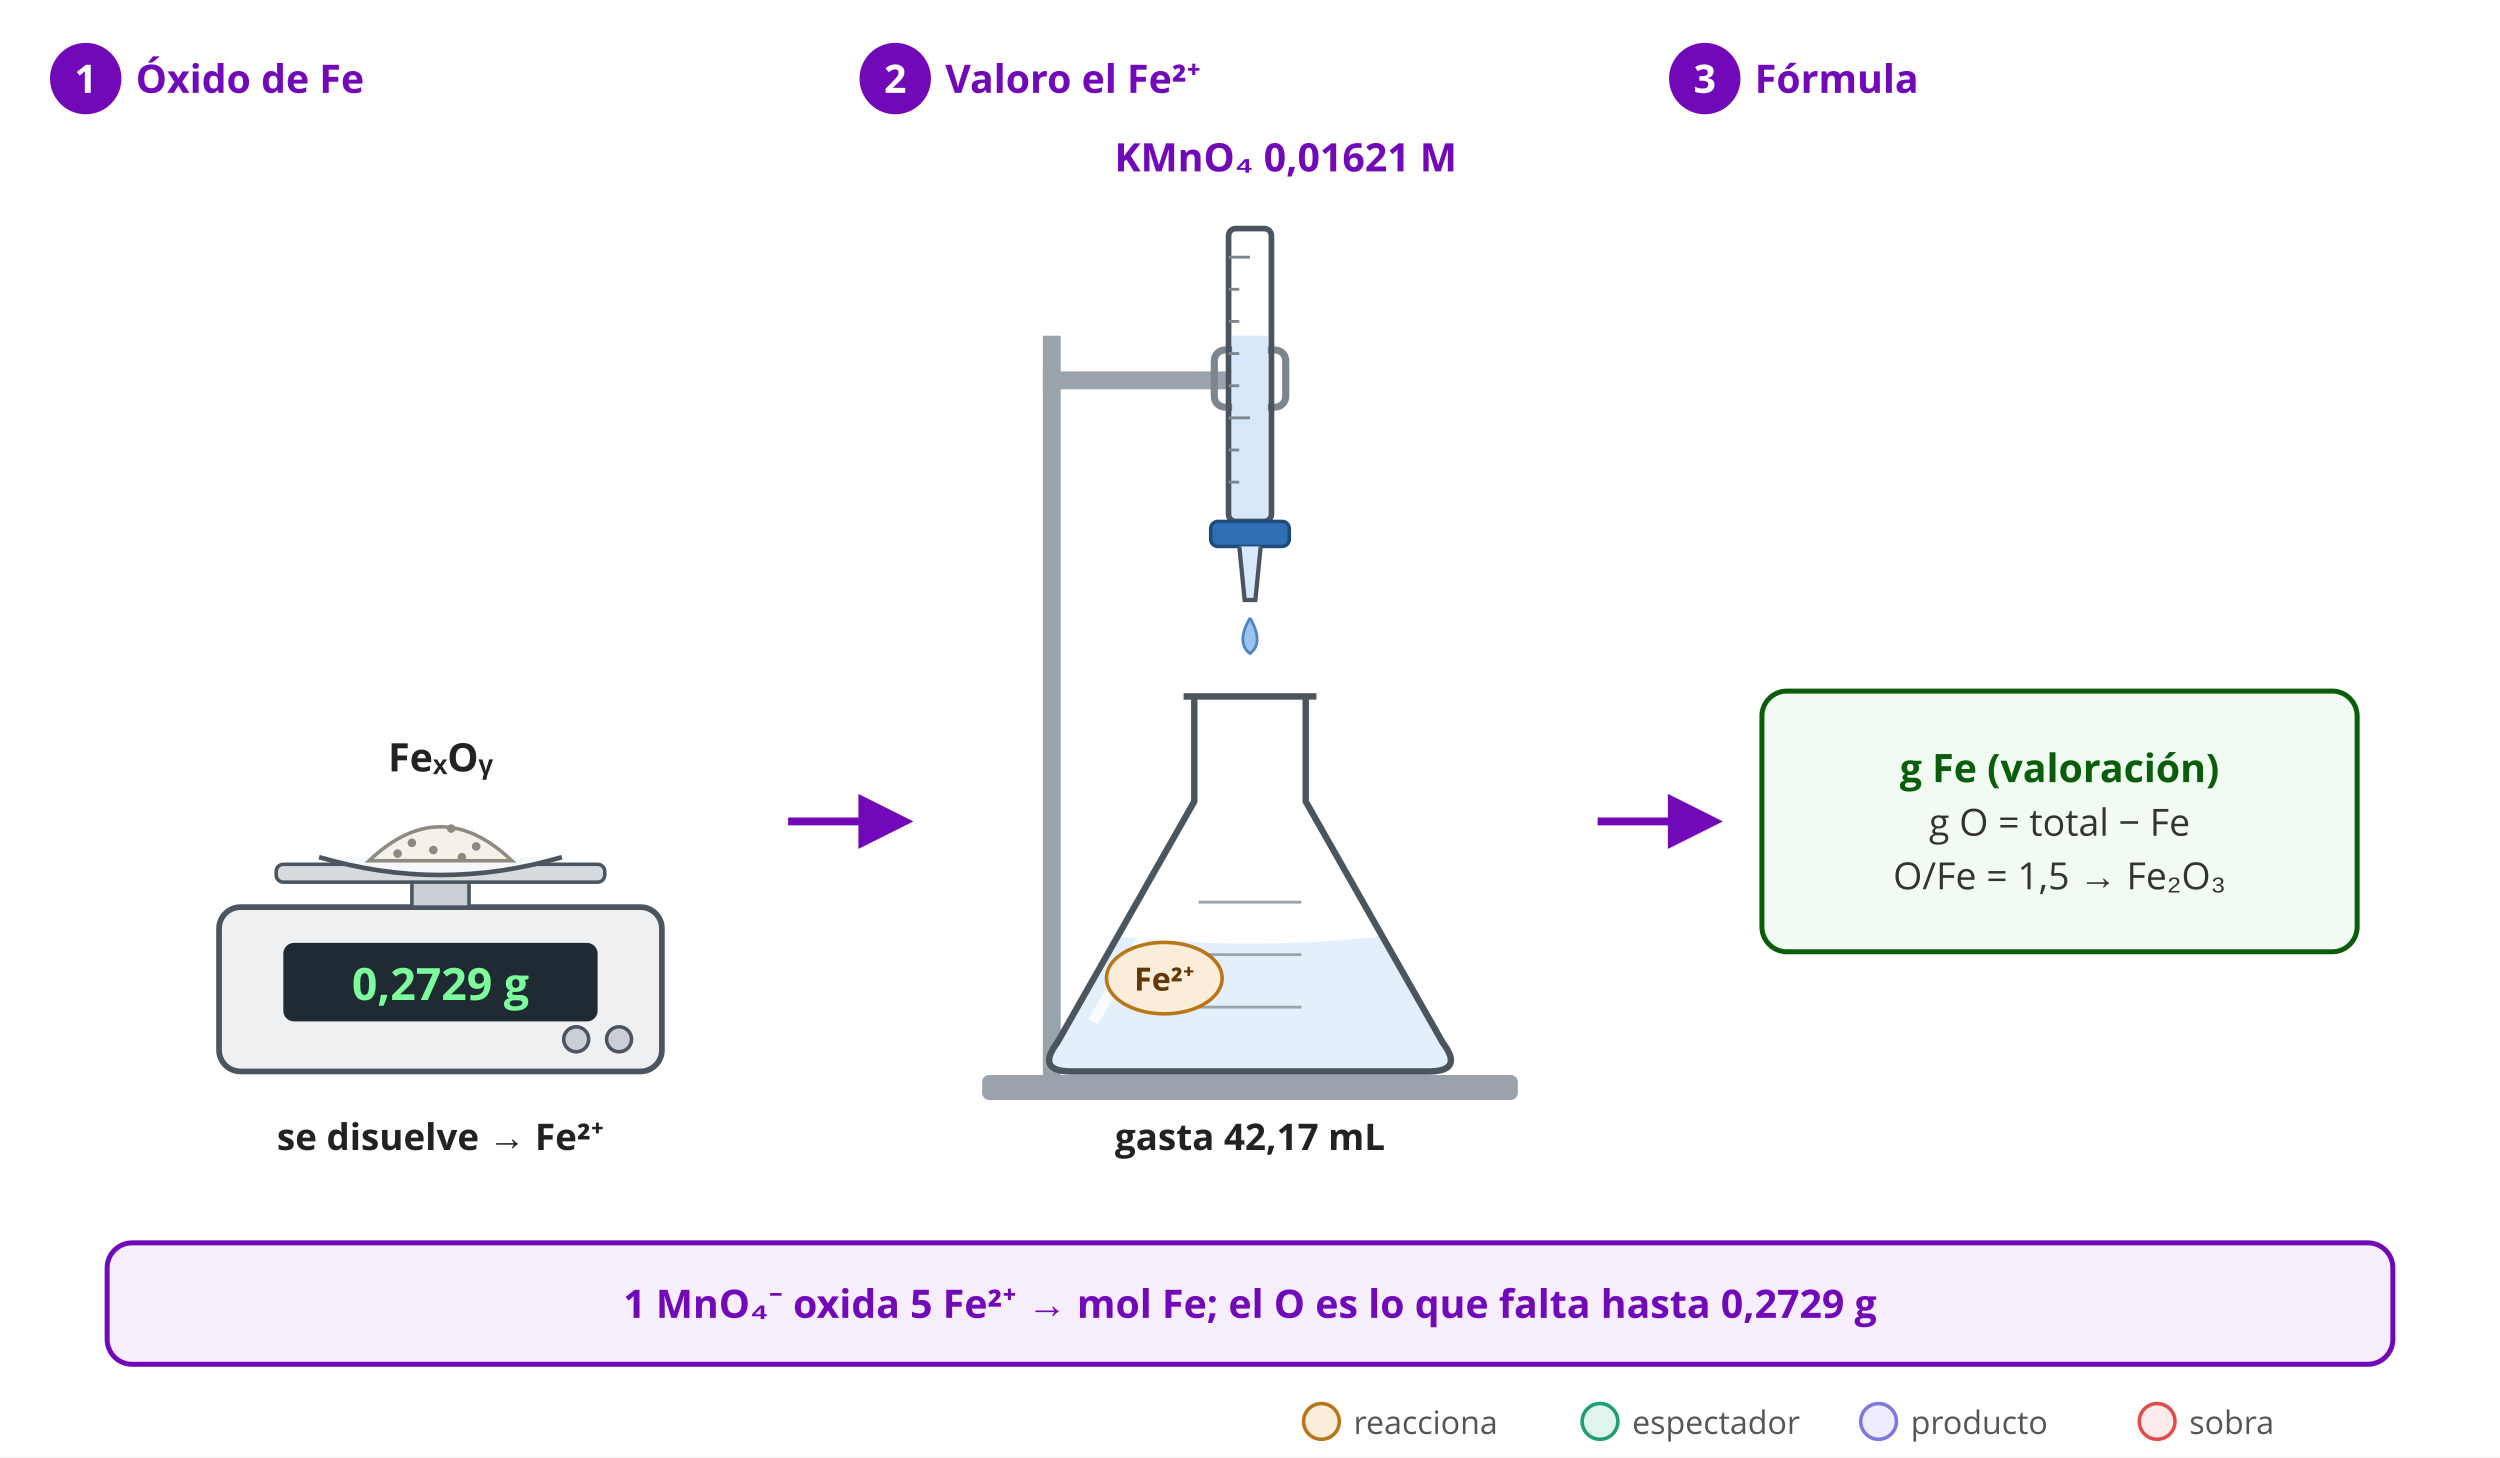
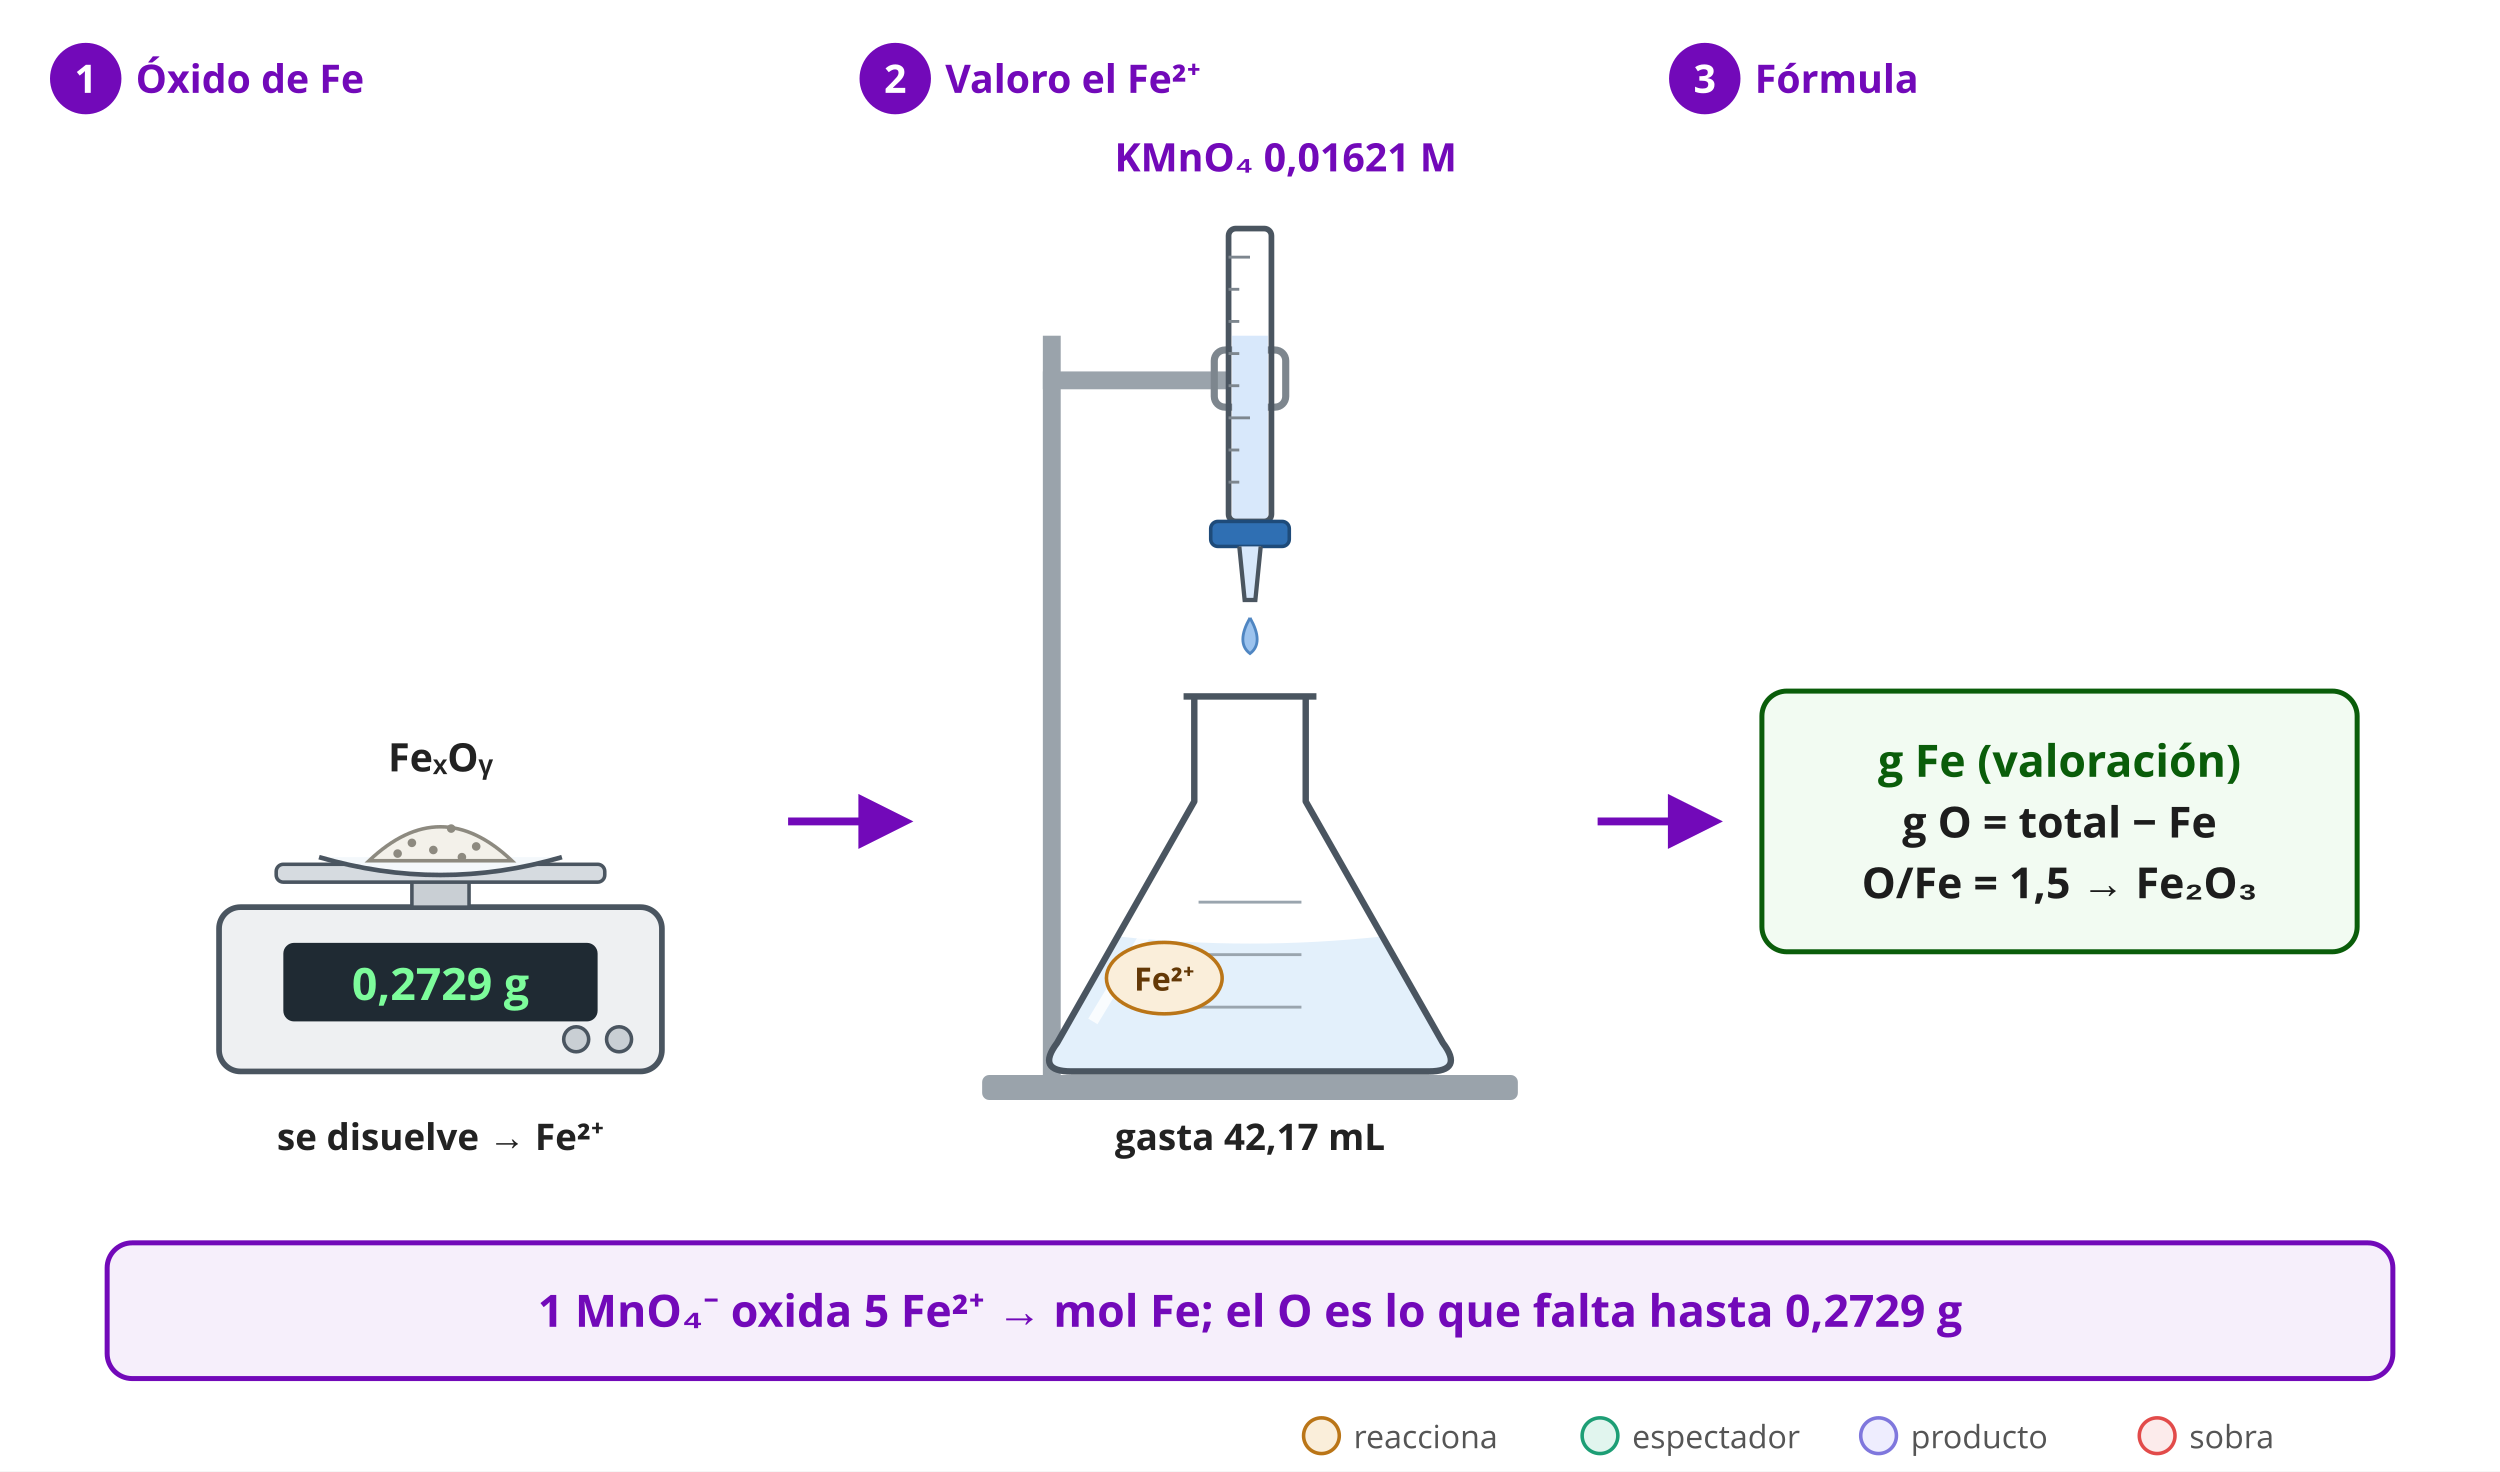
- <svg xmlns="http://www.w3.org/2000/svg" viewBox="0 0 700 408" width="700" height="408">
+ <svg xmlns="http://www.w3.org/2000/svg" viewBox="0 0 700 412" width="700" height="412">
  <defs>
    <marker id="pta" viewBox="0 0 10 10" refX="8" refY="5" markerWidth="7" markerHeight="7" orient="auto-start-reverse">
      <path d="M0 0 L10 5 L0 10 z" fill="#7209b9" />
    </marker>
  </defs>
-   <rect width="700" height="408" fill="white" />
+   <rect width="700" height="412" fill="white" />
  <circle cx="24.0" cy="22" r="10" fill="#7209b9" />
  <text x="24.0" y="26" text-anchor="middle" font-size="11" font-weight="bold" fill="white" font-family="Open Sans, Arial, sans-serif">1</text>
  <text x="40.0" y="26" text-anchor="start" font-size="11.5" font-weight="bold" fill="#7209b9" font-family="Open Sans, Arial, sans-serif" />
  <text x="38.0" y="26" text-anchor="start" font-size="11" font-weight="bold" fill="#7209b9" font-family="Open Sans, Arial, sans-serif">Óxido de Fe</text>
  <rect x="61.333" y="254" width="124" height="46" rx="6" fill="#eef0f2" stroke="#4a5560" stroke-width="1.6" />
  <rect x="79.333" y="264" width="88" height="22" rx="3" fill="#1f2a33" />
  <text x="123.333" y="280" text-anchor="middle" font-size="12.5" font-weight="bold" fill="#7dfc9b" font-family="Open Sans, Arial, sans-serif">0,2729 g</text>
  <circle cx="173.333" cy="291" r="3.5" fill="#c9cfd4" stroke="#4a5560" />
  <circle cx="161.333" cy="291" r="3.5" fill="#c9cfd4" stroke="#4a5560" />
  <rect x="115.333" y="246" width="16" height="8" fill="#c9cfd4" stroke="#4a5560" />
  <rect x="77.333" y="242" width="92" height="5" rx="2" fill="#d6dbe0" stroke="#4a5560" />
  <path d="M89.333 240 Q123.333 250 157.333 240" fill="#f4f8fb" stroke="#4a5560" stroke-width="1.3" />
  <path d="M103.333 241 Q123.333 222 143.333 241 Z" fill="#f3f1ea" stroke="#8d8a80" />
  <circle cx="115.333" cy="236" r="1.2" fill="#8d8a80" />
  <circle cx="126.333" cy="232" r="1.2" fill="#8d8a80" />
  <circle cx="133.333" cy="237" r="1.2" fill="#8d8a80" />
  <circle cx="121.333" cy="238" r="1.2" fill="#8d8a80" />
  <circle cx="111.333" cy="239" r="1.2" fill="#8d8a80" />
  <circle cx="129.333" cy="240" r="1.2" fill="#8d8a80" />
  <text x="123.333" y="216" text-anchor="middle" font-size="11" font-weight="bold" fill="#222" font-family="Open Sans, Arial, sans-serif">FeₓOᵧ</text>
  <text x="123.333" y="322" text-anchor="middle" font-size="10.3" font-weight="bold" fill="#222" font-family="Open Sans, Arial, sans-serif">se disuelve → Fe²⁺</text>
  <path d="M220.667 230 L252.667 230" fill="none" stroke="#7209b9" stroke-width="2.2" marker-end="url(#pta)" />
  <circle cx="250.667" cy="22" r="10" fill="#7209b9" />
  <text x="250.667" y="26" text-anchor="middle" font-size="11" font-weight="bold" fill="white" font-family="Open Sans, Arial, sans-serif">2</text>
  <text x="266.667" y="26" text-anchor="start" font-size="11.5" font-weight="bold" fill="#7209b9" font-family="Open Sans, Arial, sans-serif" />
  <text x="264.667" y="26" text-anchor="start" font-size="11" font-weight="bold" fill="#7209b9" font-family="Open Sans, Arial, sans-serif">Valoro el Fe²⁺</text>
  <rect x="292.0" y="94" width="5" height="207" fill="#9aa3ab" />
  <rect x="275.0" y="301" width="150" height="7" rx="2" fill="#9aa3ab" />
  <rect x="292.0" y="104" width="52" height="5" fill="#9aa3ab" />
  <rect x="340.0" y="98" width="20" height="16" rx="3" fill="none" stroke="#7d868e" stroke-width="2" />
  <rect x="345.0" y="94" width="10" height="52" fill="#d8e8fb" />
  <rect x="344.0" y="64" width="12" height="82" rx="2" fill="none" stroke="#4a5560" stroke-width="1.6" />
  <line x1="344.0" y1="72" x2="350.0" y2="72" stroke="#7d868e" stroke-width=".8" />
  <line x1="344.0" y1="81" x2="347.0" y2="81" stroke="#7d868e" stroke-width=".8" />
  <line x1="344.0" y1="90" x2="347.0" y2="90" stroke="#7d868e" stroke-width=".8" />
  <line x1="344.0" y1="99" x2="347.0" y2="99" stroke="#7d868e" stroke-width=".8" />
  <line x1="344.0" y1="108" x2="347.0" y2="108" stroke="#7d868e" stroke-width=".8" />
  <line x1="344.0" y1="117" x2="350.0" y2="117" stroke="#7d868e" stroke-width=".8" />
  <line x1="344.0" y1="126" x2="347.0" y2="126" stroke="#7d868e" stroke-width=".8" />
  <line x1="344.0" y1="135" x2="347.0" y2="135" stroke="#7d868e" stroke-width=".8" />
  <rect x="339.0" y="146" width="22" height="7" rx="2" fill="#2f6fb3" stroke="#1e4b7a" />
  <path d="M347.0 153 L348.5 168 H351.5 L353.0 153" fill="#d8e8fb" stroke="#4a5560" stroke-width="1.2" />
  <path d="M350.0 173 q-4 7 0 10 q4 -3 0 -10" fill="#9cc3ee" stroke="#4f86c2" stroke-width=".8" />
  <text x="360.0" y="48.0" text-anchor="middle" font-size="11.0" font-weight="bold" fill="#7209b9" font-family="Open Sans, Arial, sans-serif">KMnO₄ 0,01621 M</text>
  <path d="M312.928 262.2 Q350.0 266.2 387.072 262.2 L404.0 292 Q410.0 300 400.0 300 H300.0 Q290.0 300 296.0 292 Z" fill="#e3f0fb" stroke="none" />
  <path d="M331.4 195 H368.6 M334.4 195 V224.4 L296.0 292 Q290.0 300 300.0 300 H400.0 Q410.0 300 404.0 292 L365.6 224.4 V195" fill="none" stroke="#4a5560" stroke-width="1.8" stroke-linejoin="round" />
  <path d="M306.0 286 L338.4 232.4" stroke="white" stroke-width="3" opacity=".8" />
  <line x1="335.6" y1="282.0" x2="364.4" y2="282.0" stroke="#9aa5ae" stroke-width=".8" />
  <line x1="335.6" y1="267.3" x2="364.4" y2="267.3" stroke="#9aa5ae" stroke-width=".8" />
  <line x1="335.6" y1="252.6" x2="364.4" y2="252.6" stroke="#9aa5ae" stroke-width=".8" />
  <ellipse cx="326.0" cy="273.876" rx="16.2" ry="10" fill="#FAEEDA" stroke="#BA7517" stroke-width="1" />
  <text x="326.0" y="277.376" text-anchor="middle" font-size="9" font-weight="bold" fill="#633806" font-family="Open Sans, Arial, sans-serif">Fe²⁺</text>
  <text x="350.0" y="322" text-anchor="middle" font-size="10.3" font-weight="bold" fill="#222" font-family="Open Sans, Arial, sans-serif">gasta 42,17 mL</text>
  <path d="M447.333 230 L479.333 230" fill="none" stroke="#7209b9" stroke-width="2.2" marker-end="url(#pta)" />
  <circle cx="477.333" cy="22" r="10" fill="#7209b9" />
  <text x="477.333" y="26" text-anchor="middle" font-size="11" font-weight="bold" fill="white" font-family="Open Sans, Arial, sans-serif">3</text>
  <text x="493.333" y="26" text-anchor="start" font-size="11.5" font-weight="bold" fill="#7209b9" font-family="Open Sans, Arial, sans-serif" />
  <text x="491.333" y="26" text-anchor="start" font-size="11" font-weight="bold" fill="#7209b9" font-family="Open Sans, Arial, sans-serif">Fórmula</text>
  <rect x="493.333" y="193.5" width="166.667" height="73" rx="7" fill="#f2fbf2" stroke="#0a5d0a" stroke-width="1.4" />
-   <text x="576.667" y="219.0" text-anchor="middle" font-size="11" font-weight="bold" fill="#0a5d0a" font-family="Open Sans, Arial, sans-serif">g Fe (valoración)</text>
-   <text x="576.667" y="234.0" text-anchor="middle" font-size="10.5" font-weight="normal" fill="#333" font-family="Open Sans, Arial, sans-serif">g O = total − Fe</text>
-   <text x="576.667" y="249.0" text-anchor="middle" font-size="10.5" font-weight="normal" fill="#333" font-family="Open Sans, Arial, sans-serif">O/Fe = 1,5 → Fe₂O₃</text>
-   <rect x="30" y="348" width="640" height="34" rx="7" fill="#f6effb" stroke="#7209b9" stroke-width="1.4" />
-   <text x="350.0" y="369.0" text-anchor="middle" font-size="11" font-weight="bold" fill="#7209b9" font-family="Open Sans, Arial, sans-serif">1 MnO₄⁻ oxida 5 Fe²⁺ → mol Fe; el O es lo que falta hasta 0,2729 g</text>
-   <circle cx="370" cy="398" r="5" fill="#FAEEDA" stroke="#BA7517" />
-   <text x="379" y="401.5" text-anchor="start" font-size="9" font-weight="normal" fill="#555" font-family="Open Sans, Arial, sans-serif">reacciona</text>
-   <circle cx="448" cy="398" r="5" fill="#E1F5EE" stroke="#1D9E75" />
-   <text x="457" y="401.5" text-anchor="start" font-size="9" font-weight="normal" fill="#555" font-family="Open Sans, Arial, sans-serif">espectador</text>
-   <circle cx="526" cy="398" r="5" fill="#EEEDFE" stroke="#7F77DD" />
-   <text x="535" y="401.5" text-anchor="start" font-size="9" font-weight="normal" fill="#555" font-family="Open Sans, Arial, sans-serif">producto</text>
-   <circle cx="604" cy="398" r="5" fill="#FCEBEB" stroke="#E24B4A" />
-   <text x="613" y="401.5" text-anchor="start" font-size="9" font-weight="normal" fill="#555" font-family="Open Sans, Arial, sans-serif">sobra</text>
+   <text x="576.667" y="217.5" text-anchor="middle" font-size="12.5" font-weight="bold" fill="#0a5d0a" font-family="Open Sans, Arial, sans-serif">g Fe (valoración)</text>
+   <text x="576.667" y="234.5" text-anchor="middle" font-size="12" font-weight="bold" fill="#1d1d1d" font-family="Open Sans, Arial, sans-serif">g O = total − Fe</text>
+   <text x="576.667" y="251.5" text-anchor="middle" font-size="12" font-weight="bold" fill="#1d1d1d" font-family="Open Sans, Arial, sans-serif">O/Fe = 1,5 → Fe₂O₃</text>
+   <rect x="30" y="348" width="640" height="38" rx="7" fill="#f6effb" stroke="#7209b9" stroke-width="1.4" />
+   <text x="350.0" y="371.5" text-anchor="middle" font-size="12.5" font-weight="bold" fill="#7209b9" font-family="Open Sans, Arial, sans-serif">1 MnO₄⁻ oxida 5 Fe²⁺ → mol Fe; el O es lo que falta hasta 0,2729 g</text>
+   <circle cx="370" cy="402" r="5" fill="#FAEEDA" stroke="#BA7517" />
+   <text x="379" y="405.5" text-anchor="start" font-size="9" font-weight="normal" fill="#555" font-family="Open Sans, Arial, sans-serif">reacciona</text>
+   <circle cx="448" cy="402" r="5" fill="#E1F5EE" stroke="#1D9E75" />
+   <text x="457" y="405.5" text-anchor="start" font-size="9" font-weight="normal" fill="#555" font-family="Open Sans, Arial, sans-serif">espectador</text>
+   <circle cx="526" cy="402" r="5" fill="#EEEDFE" stroke="#7F77DD" />
+   <text x="535" y="405.5" text-anchor="start" font-size="9" font-weight="normal" fill="#555" font-family="Open Sans, Arial, sans-serif">producto</text>
+   <circle cx="604" cy="402" r="5" fill="#FCEBEB" stroke="#E24B4A" />
+   <text x="613" y="405.5" text-anchor="start" font-size="9" font-weight="normal" fill="#555" font-family="Open Sans, Arial, sans-serif">sobra</text>
</svg>
